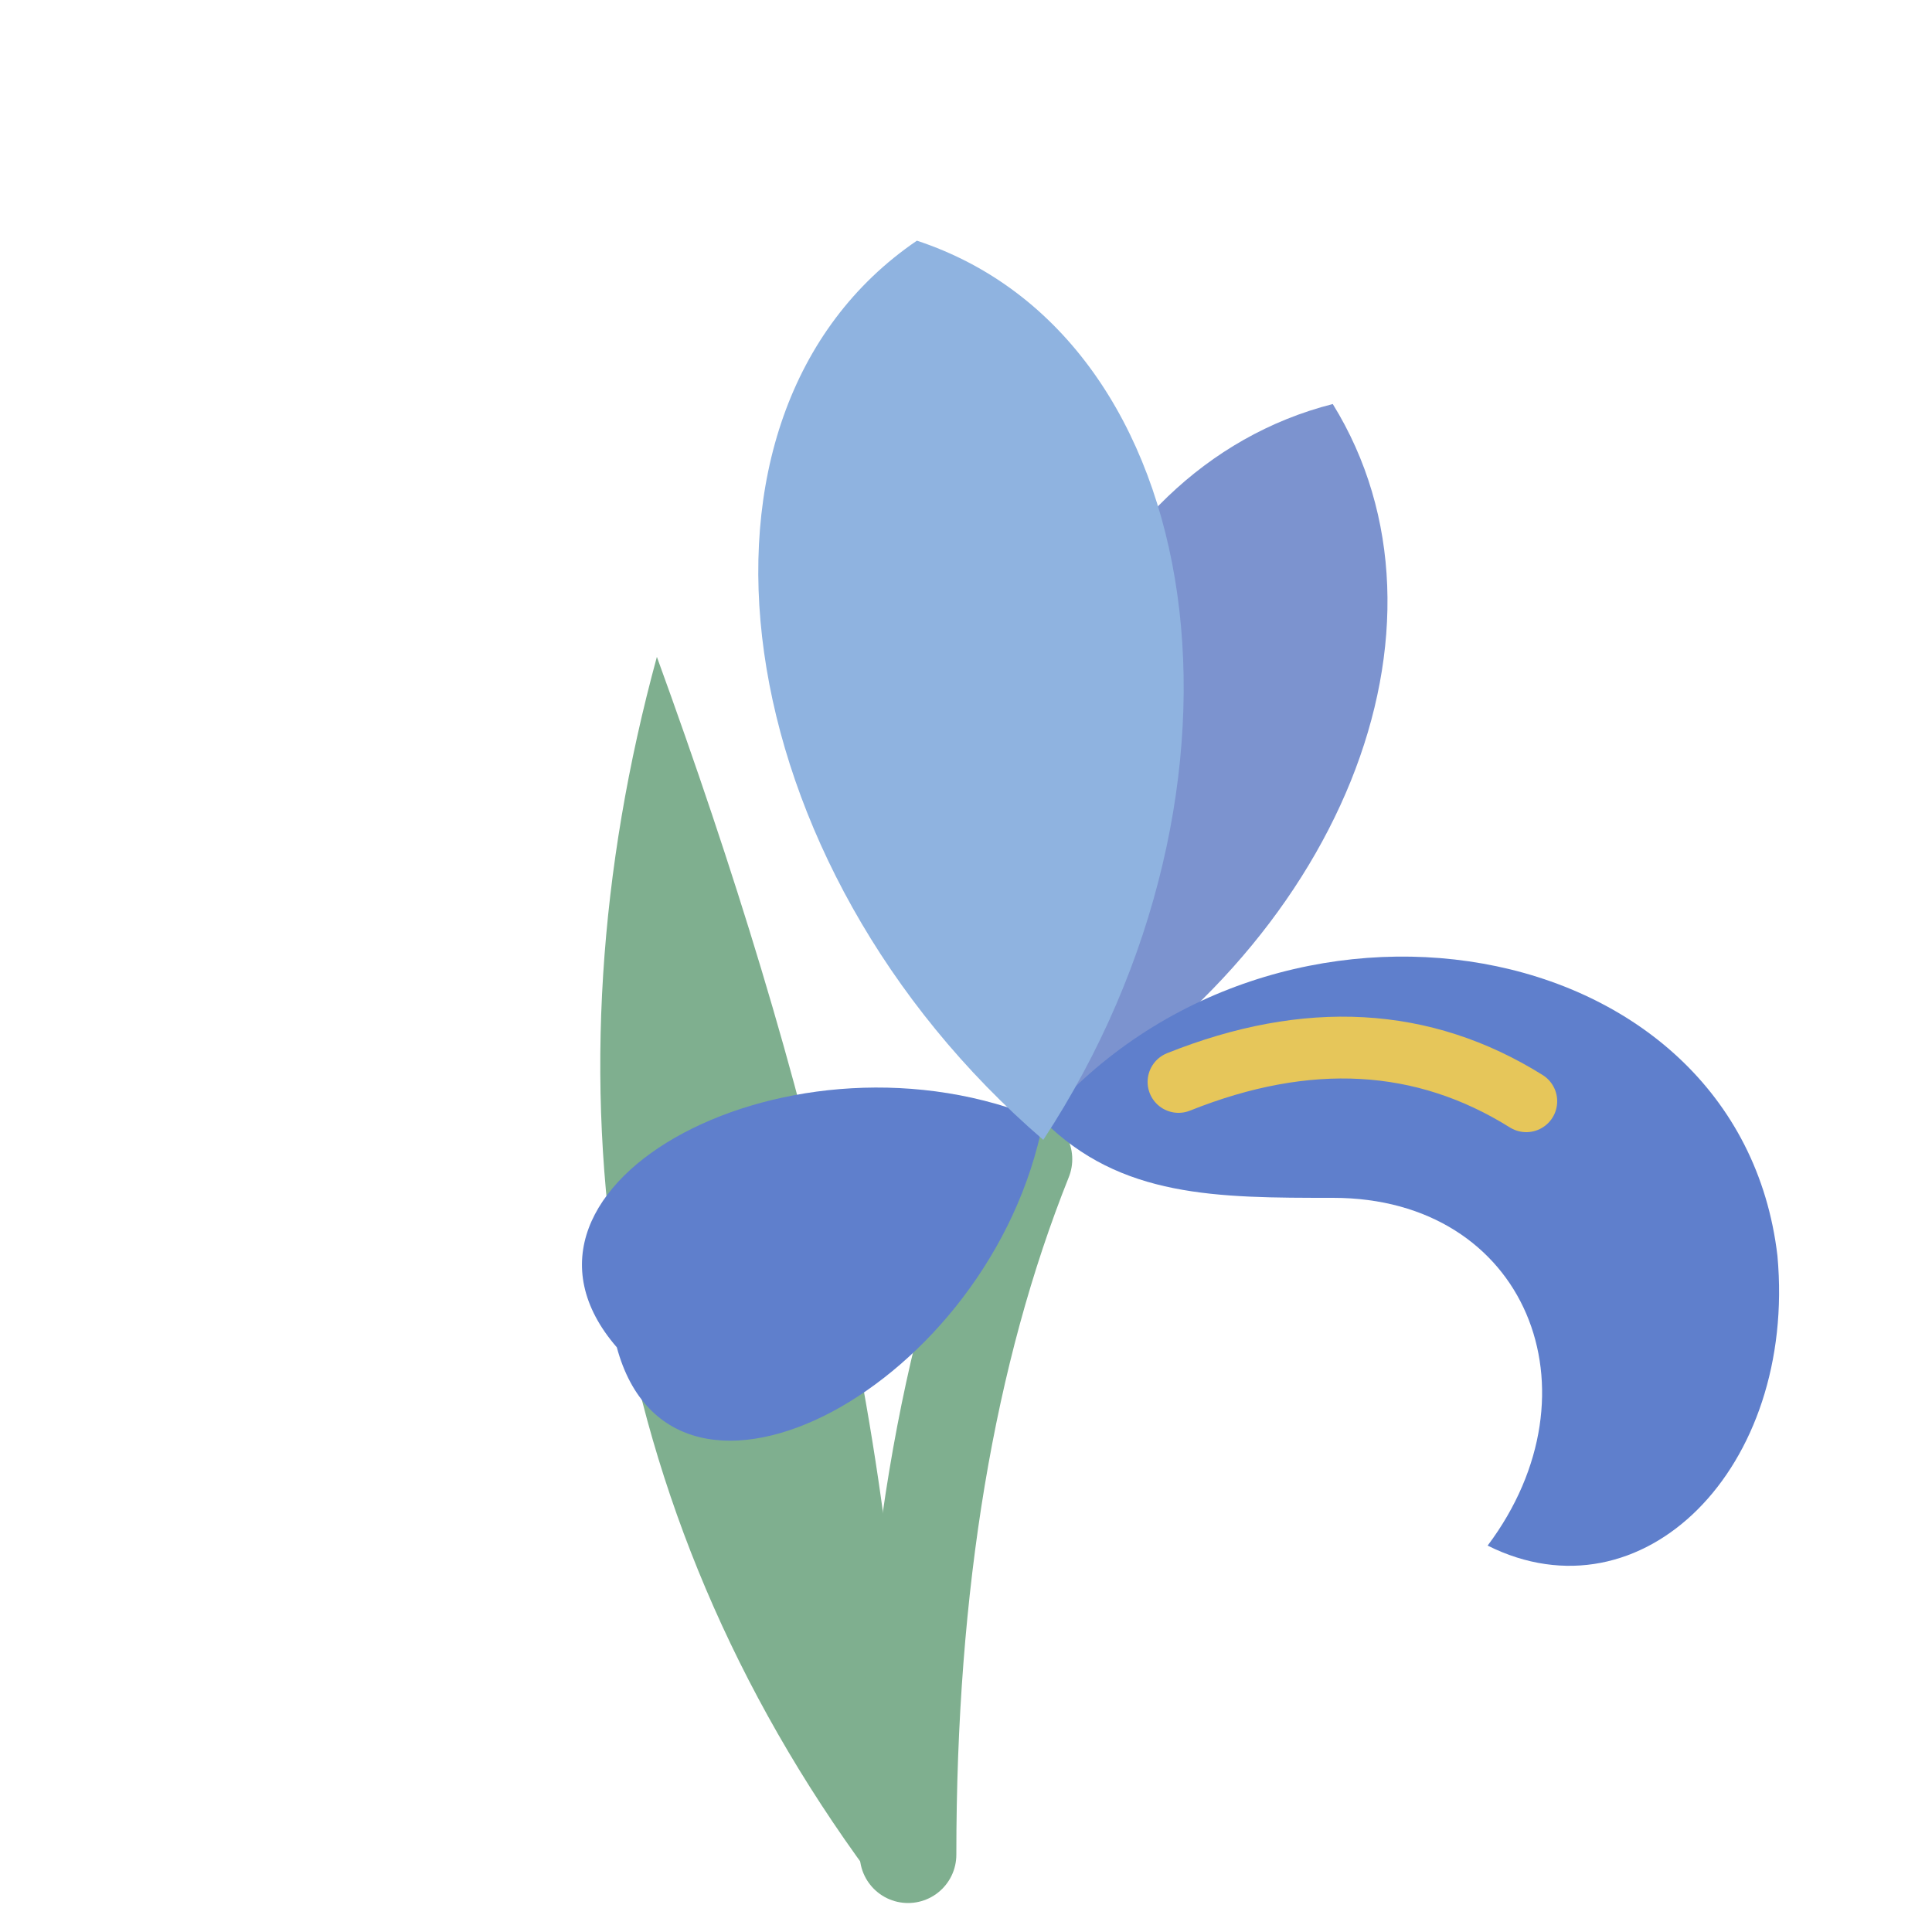
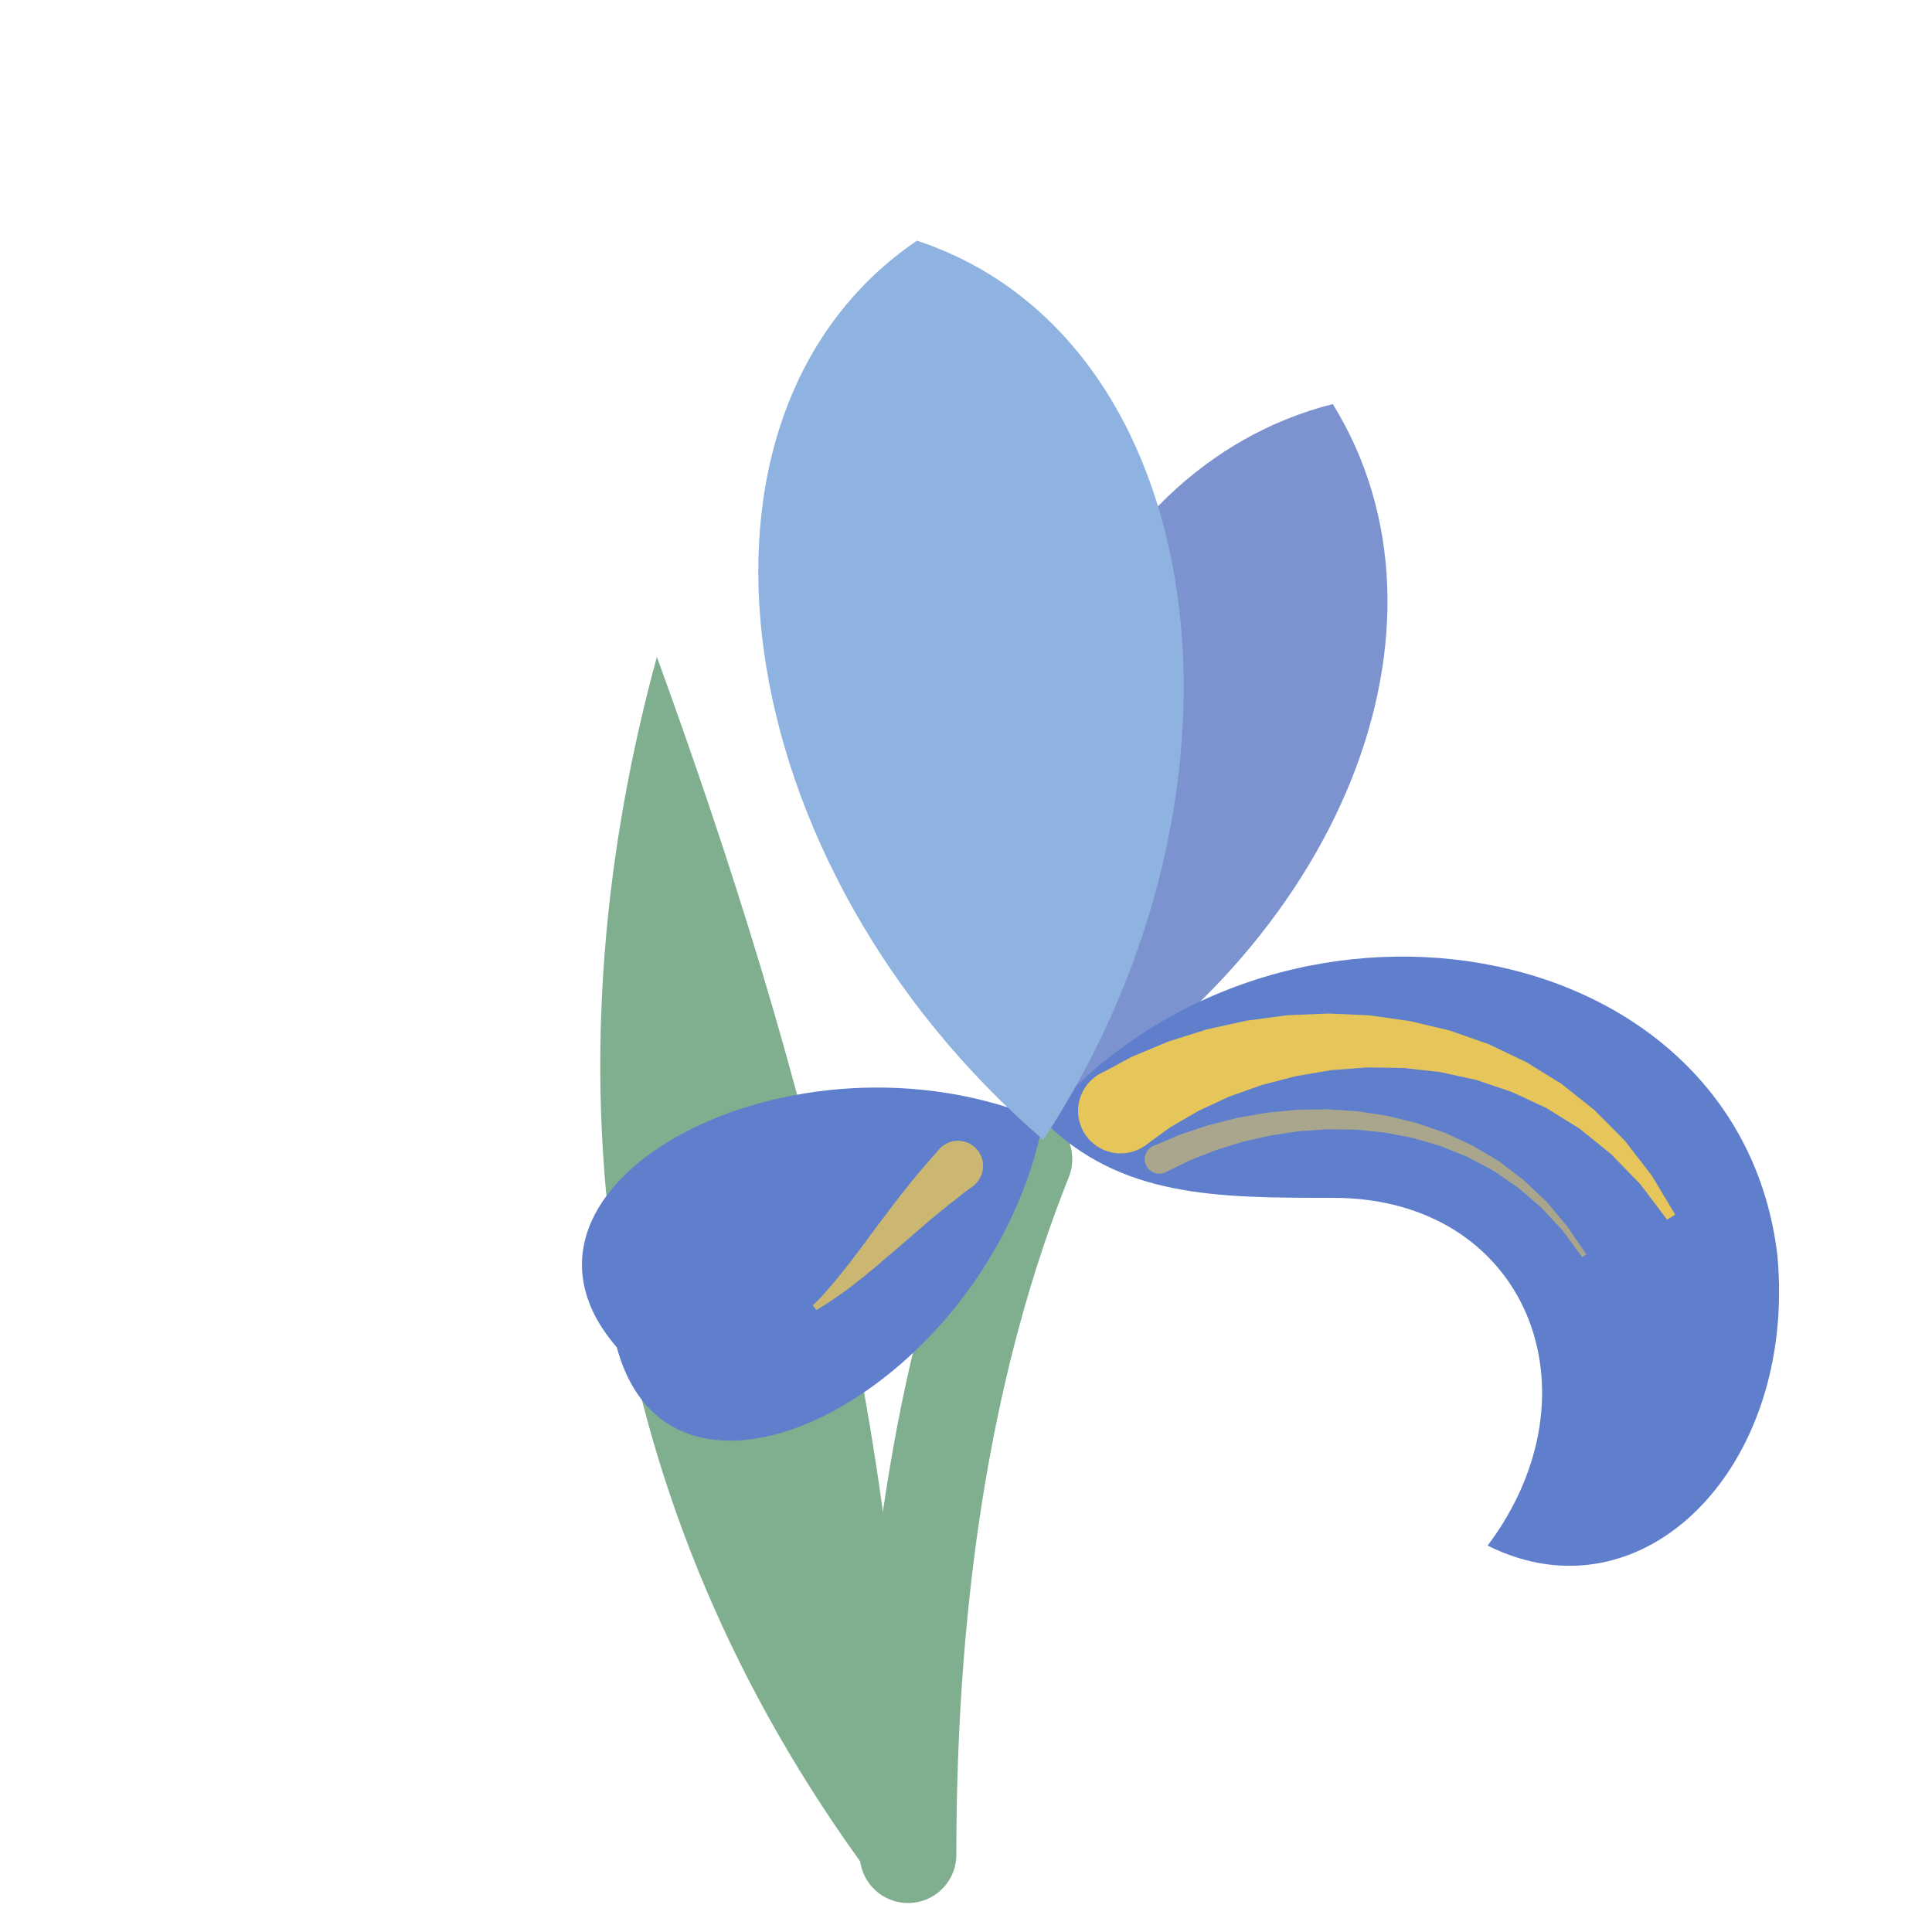
<svg xmlns="http://www.w3.org/2000/svg" viewBox="0 0 100 100">
  <path d="M45 97 C31 78 28 56 34 34 C42 56 47 76 47 97 Z" fill="#7FAF8F" />
  <path d="M47 96 C47 82 49 70 53 60" fill="none" stroke="#7FAF8F" stroke-width="5" stroke-linecap="round" />
  <g transform="translate(54 58) rotate(-118)">
    <path d="M0 0 C-10.9 -8.8 -10.9 -27.5 0 -25 C10.9 -27.5 10.9 -8.8 0 0 Z" fill="#5F7FCC" />
+     <g fill="#E6C65A" opacity="0.8">
+       <path d="M1.26 -5.32 L0.99 -6.06 L0.71 -6.78 L0.43 -7.47 L0.14 -8.14 L-0.15 -8.79 L-0.44 -9.41 L-0.72 -10.02 L-1.00 -10.61 L-1.28 -11.19 L-1.54 -11.75 L-1.80 -12.31 L-2.04 -12.86 L-2.27 -13.40 L-2.48 -13.94 L-2.68 -14.48 L-2.85 -15.03 L-3.15 -14.97 L-3.11 -14.39 L-3.05 -13.80 L-2.98 -13.21 L-2.88 -12.61 L-2.77 -12.00 L-2.65 -11.39 L-2.51 -10.77 L-2.37 -10.14 L-2.23 -9.50 L-2.08 -8.85 L-1.93 -8.19 L-1.78 -7.52 L-1.64 -6.83 L-1.51 -6.13 L-1.38 -5.42 L-1.26 -4.68 Z" />
+       <circle cx="0.00" cy="-5.00" r="1.30" />
+     </g>
  </g>
  <g transform="translate(54 58) rotate(22)">
    <path d="M0 0 C-10.9 -14.0 -10.9 -32.0 0 -40 C10.9 -32.0 10.9 -14.0 0 0 Z" fill="#7C93CF" />
  </g>
  <path d="M54 58 C66 44 90 48 92 65 C93 76 85 84 77 80 C83 72 79 62 69 62 C63 62 58 62 54 58 Z" fill="#5F7FCC" />
-   <path d="M61 56 Q71 52 79 57" fill="none" stroke="#E6C65A" stroke-width="3.2" stroke-linecap="round" />
+   <g fill="#E6C65A">
+     <path d="M59.23 59.32 L60.57 58.35 L62.03 57.50 L63.62 56.76 L65.31 56.16 L67.08 55.70 L68.90 55.39 L70.77 55.25 L72.66 55.28 L74.54 55.49 L76.42 55.90 L78.25 56.52 L80.04 57.35 L81.76 58.42 L83.38 59.73 L84.90 61.29 L86.29 63.13 L86.71 62.87 L85.49 60.84 L84.09 59.03 L82.53 57.46 L80.82 56.10 L78.99 54.97 L77.06 54.05 L75.04 53.34 L72.97 52.85 L70.86 52.55 L68.74 52.46 L66.62 52.55 L64.52 52.83 L62.47 53.28 L60.47 53.91 L58.56 54.71 L56.77 55.68 Z" />
+     <circle cx="58.00" cy="57.50" r="2.20" />
+   </g>
+   <g fill="#E6C65A" opacity="0.55">
+     <path d="M60.33 60.67 L61.61 60.05 L62.96 59.52 L64.35 59.09 L65.78 58.77 L67.24 58.55 L68.72 58.45 L70.20 58.47 L71.68 58.62 L73.13 58.90 L74.56 59.32 L75.95 59.88 L77.29 60.59 L78.56 61.46 L79.76 62.49 L80.88 63.69 L81.89 65.07 L82.11 64.93 L81.13 63.49 L80.05 62.20 L78.86 61.08 L77.59 60.11 L76.23 59.30 L74.81 58.64 L73.34 58.13 L71.82 57.76 L70.28 57.52 L68.72 57.42 L67.15 57.44 L65.59 57.59 L64.05 57.86 L62.54 58.24 L61.08 58.73 L59.67 59.33 Z" />
+     <circle cx="60.00" cy="60.00" r="0.75" />
+   </g>
  <g transform="translate(54 59) rotate(-8)">
    <path d="M0 0 C-14.4 -16.4 -14.4 -39.9 0 -47 C14.4 -39.9 14.4 -16.4 0 0 Z" fill="#8FB3E0" />
  </g>
</svg>
